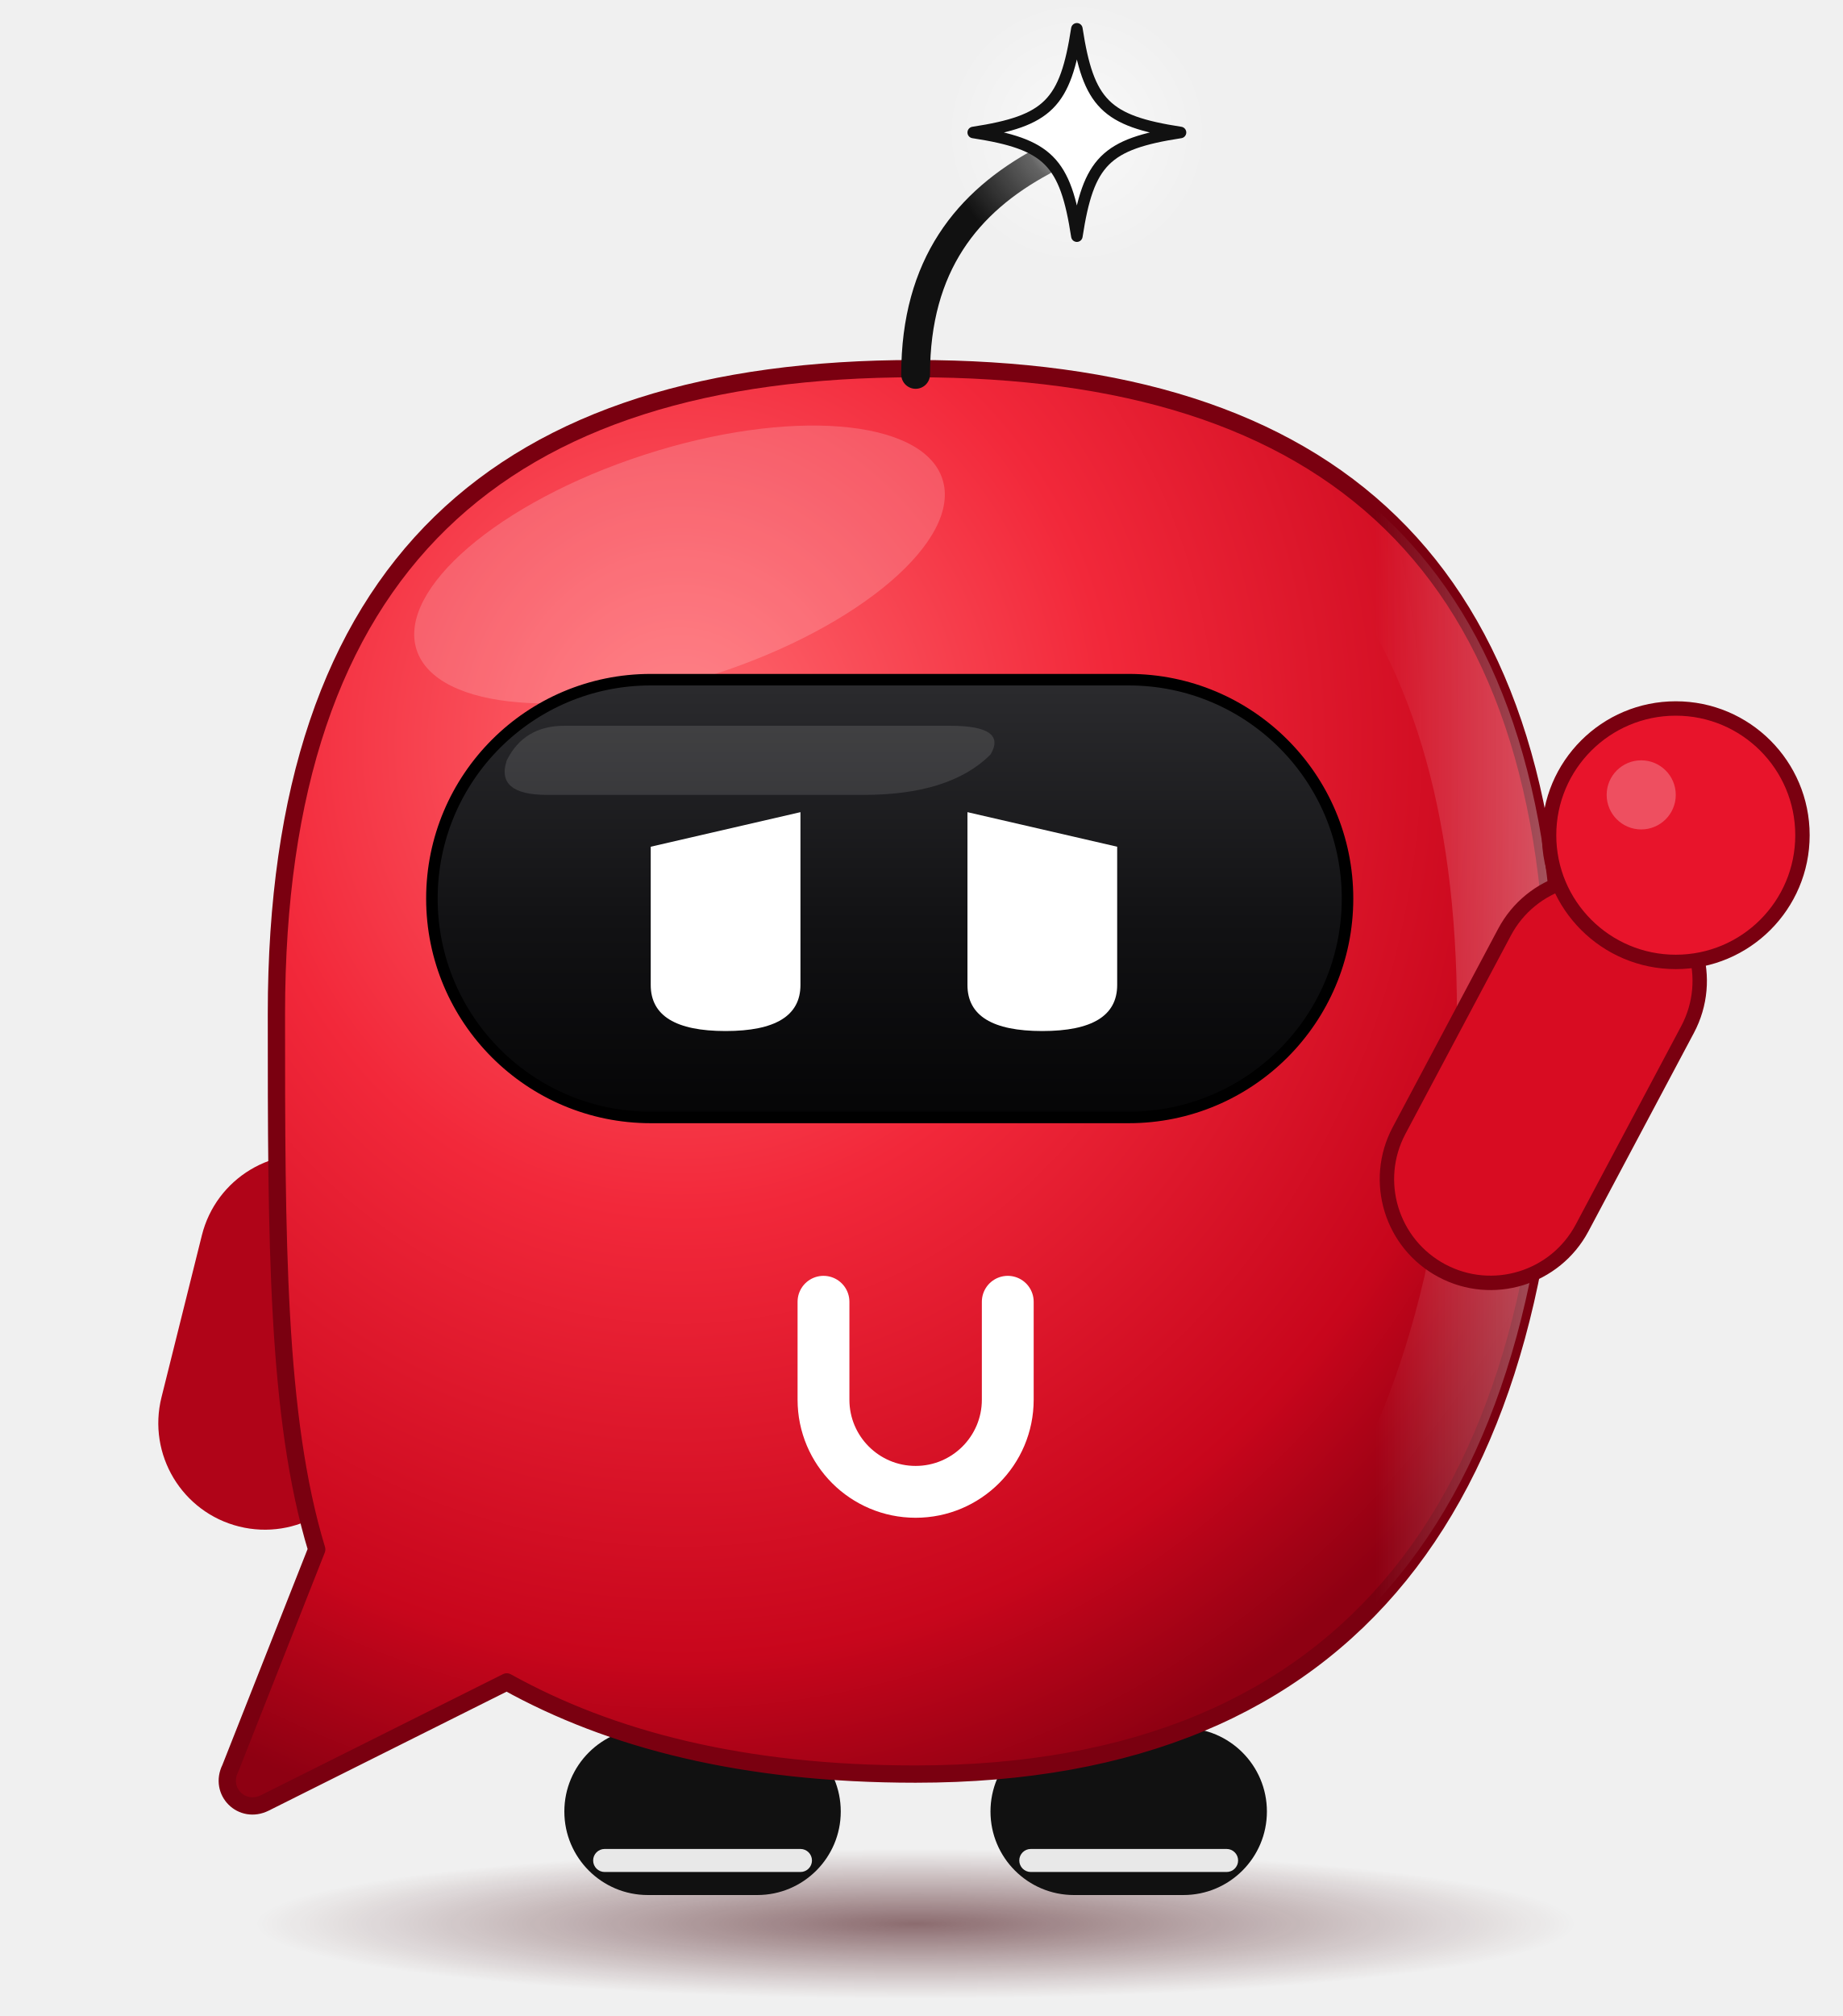
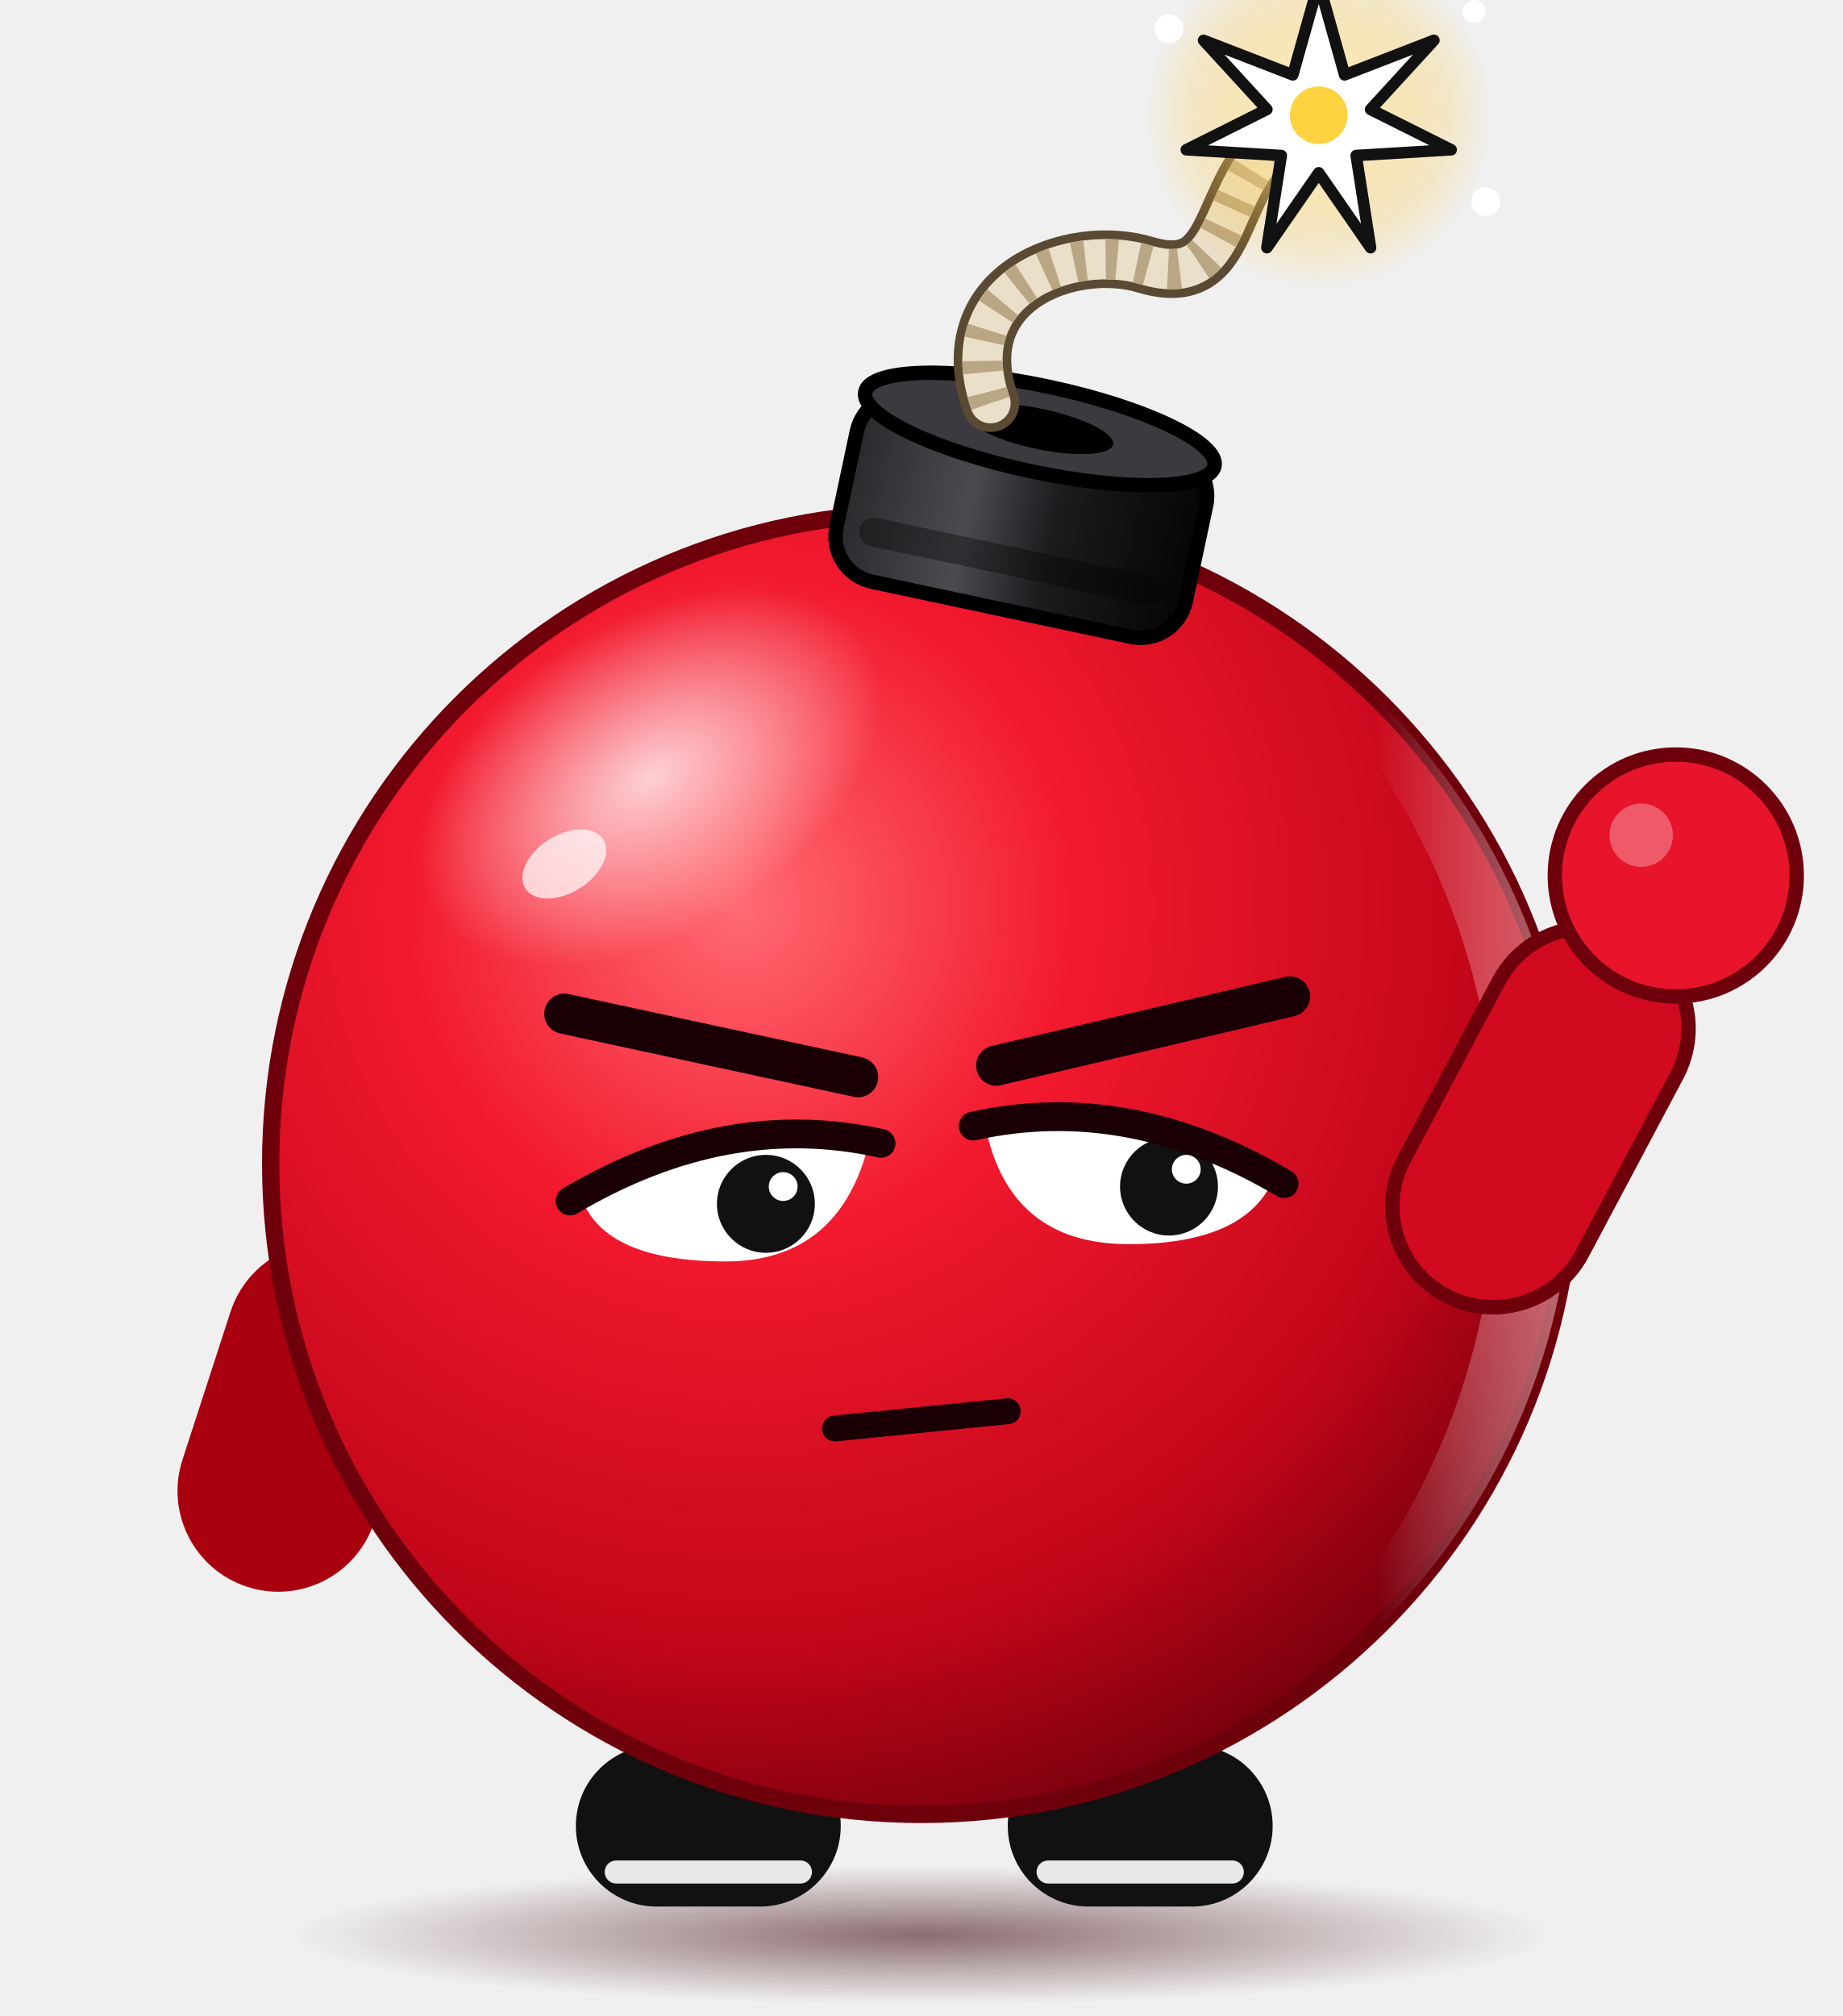
<svg xmlns="http://www.w3.org/2000/svg" class="mascot " viewBox="0 0 640 700" role="img" aria-labelledby="m-focused-t">
  <defs>
-     <radialGradient id="m-focused-body" cx="34%" cy="26%" r="78%">
-       <stop offset="0" stop-color="#FF6A70" />
-       <stop offset=".42" stop-color="#F2283A" />
-       <stop offset=".82" stop-color="#C8061C" />
-       <stop offset="1" stop-color="#8E0012" />
+     <radialGradient id="m-focused-body" cx="36%" cy="30%" r="74%">
+       <stop offset="0" stop-color="#FF6B72" />
+       <stop offset=".35" stop-color="#F2192E" />
+       <stop offset=".78" stop-color="#C20619" />
+       <stop offset="1" stop-color="#7C000E" />
+     </radialGradient>
+     <radialGradient id="m-focused-spec" cx="50%" cy="50%" r="50%">
+       <stop offset="0" stop-color="#fff" stop-opacity=".75" />
+       <stop offset="1" stop-color="#fff" stop-opacity="0" />
    </radialGradient>
    <linearGradient id="m-focused-rim" x1="0" y1="0" x2="1" y2="0">
-       <stop offset=".72" stop-color="#fff" stop-opacity="0" />
-       <stop offset="1" stop-color="#fff" stop-opacity=".55" />
+       <stop offset=".7" stop-color="#fff" stop-opacity="0" />
+       <stop offset="1" stop-color="#FFC2C6" stop-opacity=".55" />
    </linearGradient>
-     <linearGradient id="m-focused-visor" x1="0" y1="0" x2="0" y2="1">
-       <stop offset="0" stop-color="#2B2B2E" />
-       <stop offset=".55" stop-color="#121214" />
+     <linearGradient id="m-focused-cap" x1="0" y1="0" x2="1" y2="0">
+       <stop offset="0" stop-color="#2A2A2D" />
+       <stop offset=".35" stop-color="#4A4A50" />
+       <stop offset=".6" stop-color="#1B1B1E" />
      <stop offset="1" stop-color="#050506" />
    </linearGradient>
    <radialGradient id="m-focused-glow" cx="50%" cy="50%" r="50%">
-       <stop offset="0" stop-color="#fff" stop-opacity=".95" />
-       <stop offset=".4" stop-color="#fff" stop-opacity=".35" />
-       <stop offset="1" stop-color="#fff" stop-opacity="0" />
+       <stop offset="0" stop-color="#FFF6D8" stop-opacity="1" />
+       <stop offset=".35" stop-color="#FFE08A" stop-opacity=".55" />
+       <stop offset="1" stop-color="#FFB703" stop-opacity="0" />
    </radialGradient>
    <radialGradient id="m-focused-shadow" cx="50%" cy="50%" r="50%">
      <stop offset="0" stop-color="#3A0006" stop-opacity=".55" />
      <stop offset="1" stop-color="#3A0006" stop-opacity="0" />
    </radialGradient>
  </defs>
-   <ellipse cx="318" cy="668" rx="230" ry="26" fill="url(#m-focused-shadow)" />
+   <ellipse cx="320" cy="672" rx="220" ry="24" fill="url(#m-focused-shadow)" />
  <g class="m-feet">
-     <rect x="196" y="600" width="96" height="58" rx="29" fill="#111" />
-     <rect x="344" y="600" width="96" height="58" rx="29" fill="#111" />
-     <rect x="206" y="642" width="76" height="8" rx="4" fill="#fff" opacity=".9" />
-     <rect x="354" y="642" width="76" height="8" rx="4" fill="#fff" opacity=".9" />
+     <rect x="200" y="606" width="92" height="56" rx="28" fill="#111" />
+     <rect x="350" y="606" width="92" height="56" rx="28" fill="#111" />
+     <rect x="210" y="646" width="72" height="8" rx="4" fill="#fff" opacity=".9" />
+     <rect x="360" y="646" width="72" height="8" rx="4" fill="#fff" opacity=".9" />
  </g>
-   <rect x="62" y="400" width="74" height="132" rx="37" fill="#B00418" transform="rotate(14 99 466)" />
-   <path class="m-body" fill="url(#m-focused-body)" stroke="#7A0010" stroke-width="6" stroke-linejoin="round" d="M318 128        C462 128 540 196 540 352        C540 520 470 616 318 616        C258 616 212 604 176 584        L92 626        C84 630 76 622 80 614        L110 538        C96 492 96 430 96 352        C96 196 174 128 318 128 Z" />
-   <path fill="url(#m-focused-rim)" d="M318 128 C462 128 540 196 540 352 C540 520 470 616 318 616 C430 600 500 520 506 352 C506 210 440 140 318 128 Z" opacity=".6" />
-   <ellipse cx="236" cy="196" rx="96" ry="40" fill="#fff" opacity=".18" transform="rotate(-18 236 196)" />
-   <g class="m-visor">
-     <rect x="150" y="236" width="318" height="152" rx="76" fill="url(#m-focused-visor)" stroke="#000" stroke-width="4" />
-     <path d="M196 252 H330 Q350 252 344 262 Q330 276 300 276 H190 Q172 276 176 264 Q182 252 196 252 Z" fill="#fff" opacity=".12" />
-     <g class="m-eyes">
-       <path d="M226 294 L278 282 L278 342 Q278 358 252 358 Q226 358 226 342 Z" fill="#fff" />
-       <path d="M388 294 L336 282 L336 342 Q336 358 362 358 Q388 358 388 342 Z" fill="#fff" />
+   <rect x="70" y="430" width="70" height="124" rx="35" fill="#A8000F" transform="rotate(18 105 492)" />
+   <circle class="m-body" cx="320" cy="404" r="226" fill="url(#m-focused-body)" stroke="#6E000C" stroke-width="6" />
+   <path d="M320 178 A226 226 0 0 1 320 630 A200 226 0 0 0 320 178 Z" fill="url(#m-focused-rim)" />
+   <ellipse cx="226" cy="270" rx="88" ry="54" fill="url(#m-focused-spec)" transform="rotate(-32 226 270)" />
+   <ellipse cx="196" cy="300" rx="16" ry="10" fill="#fff" opacity=".7" transform="rotate(-32 196 300)" />
+   <g transform="rotate(12 352 192)">
+     <rect x="290" y="146" width="124" height="66" rx="16" fill="url(#m-focused-cap)" stroke="#000" stroke-width="5" />
+     <rect x="298" y="190" width="108" height="10" rx="5" fill="#000" opacity=".35" />
+     <ellipse cx="352" cy="148" rx="62" ry="15" fill="#3A3A3F" stroke="#000" stroke-width="5" />
+     <ellipse cx="352" cy="148" rx="26" ry="7" fill="#000" />
+   </g>
+   <path d="M344 140 C330 100 372 84 398 92 C432 102 420 58 452 44" fill="none" stroke="#5B4A33" stroke-width="20" stroke-linecap="round" />
+   <path d="M344 140 C330 100 372 84 398 92 C432 102 420 58 452 44" fill="none" stroke="#EADFC8" stroke-width="14" stroke-linecap="round" />
+   <path d="M344 140 C330 100 372 84 398 92 C432 102 420 58 452 44" fill="none" stroke="#B9A684" stroke-width="14" stroke-dasharray="4 7" stroke-linecap="butt" />
+   <g class="m-face">
+     <g class="m-eye m-eye-l">
+       <clipPath id="m-focused-clip-l">
+         <path d="M202 416 Q252 386 302 396 Q292 438 252 438 Q210 438 202 416 Z" />
+       </clipPath>
+       <path d="M202 416 Q252 386 302 396 Q292 438 252 438 Q210 438 202 416 Z" fill="#fff" />
+       <g clip-path="url(#m-focused-clip-l)">
+         <circle class="m-pupil" cx="266" cy="418" r="17" fill="#111" />
+         <circle cx="272" cy="412" r="5" fill="#fff" />
+       </g>
+       <path d="M198 417 Q252 385 306 397" fill="none" stroke="#1a0004" stroke-width="10" stroke-linecap="round" />
    </g>
+     <g class="m-eye m-eye-r">
+       <clipPath id="m-focused-clip-r">
+         <path d="M342 390 Q392 380 442 410 Q432 432 392 432 Q350 432 342 390 Z" />
+       </clipPath>
+       <path d="M342 390 Q392 380 442 410 Q432 432 392 432 Q350 432 342 390 Z" fill="#fff" />
+       <g clip-path="url(#m-focused-clip-r)">
+         <circle class="m-pupil" cx="406" cy="412" r="17" fill="#111" />
+         <circle cx="412" cy="406" r="5" fill="#fff" />
+       </g>
+       <path d="M338 391 Q392 379 446 411" fill="none" stroke="#1a0004" stroke-width="10" stroke-linecap="round" />
+     </g>
+     <path d="M196 352 L298 374" stroke="#1a0004" stroke-width="14" stroke-linecap="round" />
+     <path d="M448 346 L346 370" stroke="#1a0004" stroke-width="14" stroke-linecap="round" />
+     <path d="M290 496 L350 490" fill="none" stroke="#1a0004" stroke-width="9" stroke-linecap="round" />
  </g>
-   <path d="M286 452 v34 a32 32 0 0 0 64 0 v-34" fill="none" stroke="#fff" stroke-width="18" stroke-linecap="round" />
  <g class="m-hand">
-     <rect x="500" y="300" width="72" height="150" rx="36" fill="#D80C22" stroke="#7A0010" stroke-width="5" transform="rotate(28 536 375)" />
-     <circle cx="582" cy="290" r="44" fill="#E8142B" stroke="#7A0010" stroke-width="5" />
-     <circle cx="570" cy="276" r="12" fill="#fff" opacity=".25" />
+     <rect x="500" y="318" width="70" height="140" rx="35" fill="#D10A1F" stroke="#6E000C" stroke-width="5" transform="rotate(28 535 388)" />
+     <circle cx="582" cy="304" r="42" fill="#E8142B" stroke="#6E000C" stroke-width="5" />
+     <circle cx="570" cy="290" r="11" fill="#fff" opacity=".3" />
  </g>
-   <path d="M318 130 C318 92 336 70 362 56" fill="none" stroke="#111" stroke-width="10" stroke-linecap="round" />
-   <g transform="translate(374 46)">
+   <g transform="translate(458 40)">
    <g class="m-spark">
-       <circle r="46" fill="url(#m-focused-glow)" />
-       <path d="M0 -36 C4 -10 10 -4 36 0 C10 4 4 10 0 36 C-4 10 -10 4 -36 0 C-10 -4 -4 -10 0 -36 Z" fill="#fff" stroke="#111" stroke-width="4" stroke-linejoin="round" />
+       <circle r="60" fill="url(#m-focused-glow)" />
+       <path d="M0 -46 L9 -14 L40 -26 L18 -2 L46 12 L13 14 L18 46 L0 20 L-18 46 L-13 14 L-46 12 L-18 -2 L-40 -26 L-9 -14 Z" fill="#fff" stroke="#111" stroke-width="4" stroke-linejoin="round" />
+       <circle r="10" fill="#FFD23F" />
+       <circle cx="-52" cy="-30" r="5" fill="#fff" />
+       <circle cx="54" cy="-36" r="4" fill="#fff" />
+       <circle cx="58" cy="30" r="5" fill="#fff" />
    </g>
  </g>
</svg>
